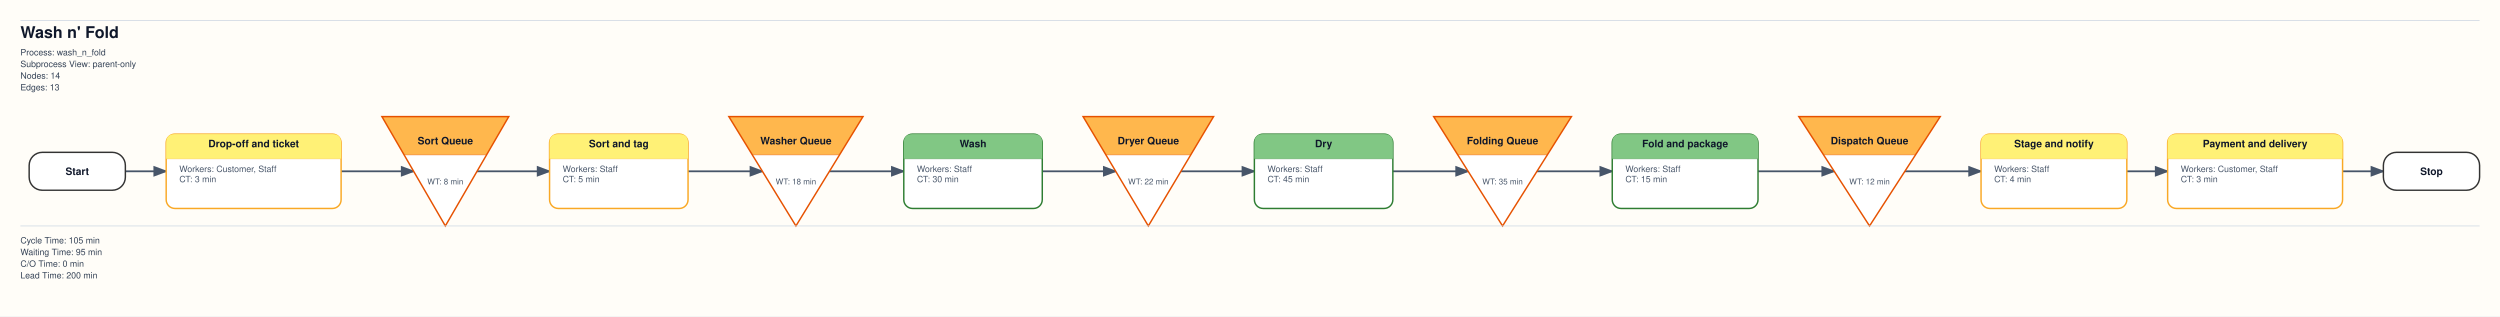
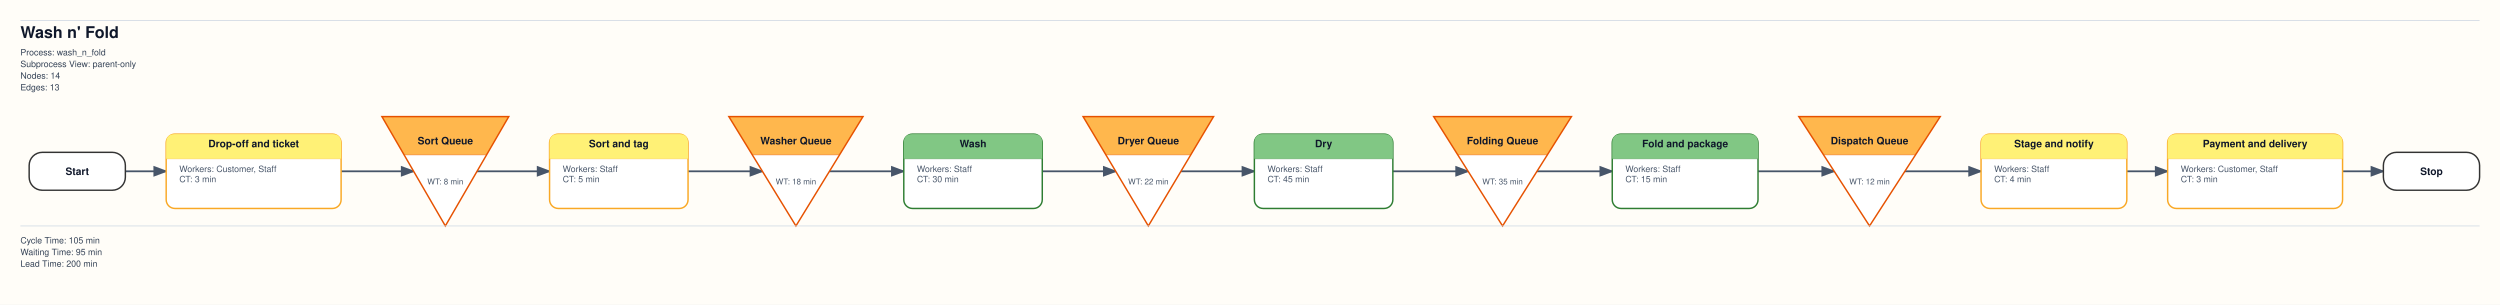
- <svg xmlns="http://www.w3.org/2000/svg" width="3430" height="434" viewBox="0 0 3430 434" data-flo-artifact-kind="svg" data-flo-backend="svg" data-flo-diagram="sppm" data-flo-layout-engine="elk" role="img" aria-labelledby="flo-svg-title flo-svg-description" data-sppm-publication-page-id="main-p1">
+ <svg xmlns="http://www.w3.org/2000/svg" width="3430" height="418" viewBox="0 0 3430 418" data-flo-artifact-kind="svg" data-flo-backend="svg" data-flo-diagram="sppm" data-flo-layout-engine="elk" role="img" aria-labelledby="flo-svg-title flo-svg-description" data-sppm-publication-page-id="main-p1">
  <defs>
    <marker id="flo-sppm-arrow" markerWidth="8" markerHeight="6" refX="7" refY="3" orient="auto" markerUnits="strokeWidth">
      <path d="M0,0 L8,3 L0,6 z" fill="#475569" />
    </marker>
  </defs>
  <rect width="100%" height="100%" fill="#fffdf8" />
  <g data-sppm-publication-band="header">
    <line x1="28.0" y1="28.0" x2="3402.0" y2="28.0" stroke="#cbd5e1" stroke-width="1" />
    <text x="28.0" y="52.0" font-family="Helvetica" font-size="22" font-weight="700" fill="#0f172a">Wash n' Fold</text>
    <text x="28.0" y="76.0" font-family="Helvetica" font-size="12" fill="#334155">Process: wash_n_fold</text>
    <text x="28.0" y="92.0" font-family="Helvetica" font-size="12" fill="#334155">Subprocess View: parent-only</text>
    <text x="28.0" y="108.0" font-family="Helvetica" font-size="12" fill="#334155">Nodes: 14</text>
    <text x="28.0" y="124.0" font-family="Helvetica" font-size="12" fill="#334155">Edges: 13</text>
  </g>
  <g transform="translate(28.0,148.0)">
    <g data-edge-source="dropoff" data-edge-target="sort_tag_wait_queue" data-edge-kind="direct">
      <polyline points="440.0,87.0 539.5,87.0" fill="none" stroke="#475569" stroke-width="2.5" stroke-linecap="round" stroke-linejoin="round" marker-end="url(#flo-sppm-arrow)" />
    </g>
    <g data-edge-source="dry" data-edge-target="fold_package_wait_queue" data-edge-kind="direct">
      <polyline points="1883.0,87.0 1986.2,87.0" fill="none" stroke="#475569" stroke-width="2.5" stroke-linecap="round" stroke-linejoin="round" marker-end="url(#flo-sppm-arrow)" />
    </g>
    <g data-edge-source="dry_wait_queue" data-edge-target="dry" data-edge-kind="direct">
      <polyline points="1592.2,87.0 1693.0,87.0" fill="none" stroke="#475569" stroke-width="2.5" stroke-linecap="round" stroke-linejoin="round" marker-end="url(#flo-sppm-arrow)" />
    </g>
    <g data-edge-source="fold_package" data-edge-target="stage_notify_wait_queue" data-edge-kind="direct">
      <polyline points="2384.0,87.0 2488.5,87.0" fill="none" stroke="#475569" stroke-width="2.5" stroke-linecap="round" stroke-linejoin="round" marker-end="url(#flo-sppm-arrow)" />
    </g>
    <g data-edge-source="fold_package_wait_queue" data-edge-target="fold_package" data-edge-kind="direct">
      <polyline points="2080.8,87.0 2184.0,87.0" fill="none" stroke="#475569" stroke-width="2.5" stroke-linecap="round" stroke-linejoin="round" marker-end="url(#flo-sppm-arrow)" />
    </g>
    <g data-edge-source="payment_delivery" data-edge-target="end" data-edge-kind="direct">
      <polyline points="3186.0,87.0 3242.0,87.0" fill="none" stroke="#475569" stroke-width="2.5" stroke-linecap="round" stroke-linejoin="round" marker-end="url(#flo-sppm-arrow)" />
    </g>
    <g data-edge-source="sort_tag" data-edge-target="wash_wait_queue" data-edge-kind="direct">
      <polyline points="916.0,87.0 1018.0,87.0" fill="none" stroke="#475569" stroke-width="2.5" stroke-linecap="round" stroke-linejoin="round" marker-end="url(#flo-sppm-arrow)" />
    </g>
    <g data-edge-source="sort_tag_wait_queue" data-edge-target="sort_tag" data-edge-kind="direct">
      <polyline points="626.5,87.0 726.0,87.0" fill="none" stroke="#475569" stroke-width="2.5" stroke-linecap="round" stroke-linejoin="round" marker-end="url(#flo-sppm-arrow)" />
    </g>
    <g data-edge-source="stage_notify" data-edge-target="payment_delivery" data-edge-kind="direct">
      <polyline points="2890.0,87.0 2946.0,87.0" fill="none" stroke="#475569" stroke-width="2.5" stroke-linecap="round" stroke-linejoin="round" marker-end="url(#flo-sppm-arrow)" />
    </g>
    <g data-edge-source="stage_notify_wait_queue" data-edge-target="stage_notify" data-edge-kind="direct">
      <polyline points="2585.5,87.0 2690.0,87.0" fill="none" stroke="#475569" stroke-width="2.5" stroke-linecap="round" stroke-linejoin="round" marker-end="url(#flo-sppm-arrow)" />
    </g>
    <g data-edge-source="start" data-edge-target="dropoff" data-edge-kind="direct">
      <polyline points="144.0,87.0 200.0,87.0" fill="none" stroke="#475569" stroke-width="2.5" stroke-linecap="round" stroke-linejoin="round" marker-end="url(#flo-sppm-arrow)" />
    </g>
    <g data-edge-source="wash" data-edge-target="dry_wait_queue" data-edge-kind="direct">
      <polyline points="1402.0,87.0 1502.8,87.0" fill="none" stroke="#475569" stroke-width="2.5" stroke-linecap="round" stroke-linejoin="round" marker-end="url(#flo-sppm-arrow)" />
    </g>
    <g data-edge-source="wash_wait_queue" data-edge-target="wash" data-edge-kind="direct">
      <polyline points="1110.0,87.0 1212.0,87.0" fill="none" stroke="#475569" stroke-width="2.5" stroke-linecap="round" stroke-linejoin="round" marker-end="url(#flo-sppm-arrow)" />
    </g>
    <g data-node-id="start" data-node-kind="start">
      <rect x="12.0" y="61.0" width="132.0" height="52.0" rx="18" fill="#FFFFFF" stroke="#333333" stroke-width="2" />
      <text x="78.0" y="92.0" text-anchor="middle" font-family="Helvetica" font-size="14" font-weight="600" fill="#0f172a">Start</text>
    </g>
    <g data-node-id="dropoff" data-node-kind="task">
      <rect x="200.0" y="36.0" width="240.0" height="102.0" rx="12" fill="white" stroke="#F9A825" stroke-width="2" />
      <path data-node-header="top-rounded" d="M 212.0 36.0 L 428.0 36.0 Q 440.0 36.0 440.0 48.0 L 440.0 70.0 L 200.0 70.0 L 200.0 48.0 Q 200.0 36.0 212.0 36.0 Z" fill="#FFF176" stroke="none" />
      <line x1="200.0" y1="70.0" x2="440.0" y2="70.0" stroke="#F9A825" stroke-width="1" opacity="0.35" />
      <text x="320.0" y="54.0" text-anchor="middle" font-family="Helvetica" font-size="14" font-weight="600" fill="#0f172a">Drop-off and ticket</text>
      <text x="218.0" y="88.0" text-anchor="start" font-family="Helvetica" font-size="12" font-weight="400" fill="#475569">Workers: Customer, Staff</text>
      <text x="218.0" y="102.0" text-anchor="start" font-family="Helvetica" font-size="12" font-weight="400" fill="#475569">CT: 3 min</text>
    </g>
    <g data-node-id="sort_tag_wait_queue" data-node-kind="queue">
      <polygon data-node-queue-body="true" points="496.0,12.0 670.0,12.0 583.0,162.0" fill="#FFFFFF" stroke="none" />
      <polygon data-node-queue-color-band="true" points="496.0,12.0 670.0,12.0 639.5,64.5 526.5,64.5" fill="#FFB74D" stroke="none" />
      <line data-node-queue-divider="true" x1="526.5" y1="64.5" x2="639.5" y2="64.5" stroke="#E65100" stroke-width="1" opacity="0.55" />
      <polygon data-node-queue-outline="true" points="496.0,12.0 670.0,12.0 583.0,162.0" fill="none" stroke="#E65100" stroke-width="2" />
      <text x="583.0" y="50.0" text-anchor="middle" font-family="Helvetica" font-size="14" font-weight="600" fill="#0f172a">Sort Queue</text>
      <text x="583.0" y="105.0" text-anchor="middle" font-family="Helvetica" font-size="11" font-weight="400" fill="#475569">WT: 8 min</text>
    </g>
    <g data-node-id="sort_tag" data-node-kind="task">
      <rect x="726.0" y="36.0" width="190.0" height="102.0" rx="12" fill="white" stroke="#F9A825" stroke-width="2" />
      <path data-node-header="top-rounded" d="M 738.0 36.0 L 904.0 36.0 Q 916.0 36.0 916.0 48.0 L 916.0 70.0 L 726.0 70.0 L 726.0 48.0 Q 726.0 36.0 738.0 36.0 Z" fill="#FFF176" stroke="none" />
      <line x1="726.0" y1="70.0" x2="916.0" y2="70.0" stroke="#F9A825" stroke-width="1" opacity="0.35" />
      <text x="821.0" y="54.0" text-anchor="middle" font-family="Helvetica" font-size="14" font-weight="600" fill="#0f172a">Sort and tag</text>
      <text x="744.0" y="88.0" text-anchor="start" font-family="Helvetica" font-size="12" font-weight="400" fill="#475569">Workers: Staff</text>
      <text x="744.0" y="102.0" text-anchor="start" font-family="Helvetica" font-size="12" font-weight="400" fill="#475569">CT: 5 min</text>
    </g>
    <g data-node-id="wash_wait_queue" data-node-kind="queue">
      <polygon data-node-queue-body="true" points="972.0,12.0 1156.0,12.0 1064.0,162.0" fill="#FFFFFF" stroke="none" />
      <polygon data-node-queue-color-band="true" points="972.0,12.0 1156.0,12.0 1123.8,64.5 1004.2,64.5" fill="#FFB74D" stroke="none" />
      <line data-node-queue-divider="true" x1="1004.2" y1="64.5" x2="1123.8" y2="64.5" stroke="#E65100" stroke-width="1" opacity="0.55" />
      <polygon data-node-queue-outline="true" points="972.0,12.0 1156.0,12.0 1064.0,162.0" fill="none" stroke="#E65100" stroke-width="2" />
      <text x="1064.0" y="50.0" text-anchor="middle" font-family="Helvetica" font-size="14" font-weight="600" fill="#0f172a">Washer Queue</text>
      <text x="1064.0" y="105.0" text-anchor="middle" font-family="Helvetica" font-size="11" font-weight="400" fill="#475569">WT: 18 min</text>
    </g>
    <g data-node-id="wash" data-node-kind="task">
      <rect x="1212.0" y="36.0" width="190.0" height="102.0" rx="12" fill="white" stroke="#2E7D32" stroke-width="2" />
      <path data-node-header="top-rounded" d="M 1224.0 36.0 L 1390.0 36.0 Q 1402.0 36.0 1402.0 48.0 L 1402.0 70.0 L 1212.0 70.0 L 1212.0 48.0 Q 1212.0 36.0 1224.0 36.0 Z" fill="#81C784" stroke="none" />
      <line x1="1212.0" y1="70.0" x2="1402.0" y2="70.0" stroke="#2E7D32" stroke-width="1" opacity="0.35" />
      <text x="1307.0" y="54.0" text-anchor="middle" font-family="Helvetica" font-size="14" font-weight="600" fill="#0f172a">Wash</text>
      <text x="1230.0" y="88.0" text-anchor="start" font-family="Helvetica" font-size="12" font-weight="400" fill="#475569">Workers: Staff</text>
      <text x="1230.0" y="102.0" text-anchor="start" font-family="Helvetica" font-size="12" font-weight="400" fill="#475569">CT: 30 min</text>
    </g>
    <g data-node-id="dry_wait_queue" data-node-kind="queue">
      <polygon data-node-queue-body="true" points="1458.0,12.0 1637.0,12.0 1547.5,162.0" fill="#FFFFFF" stroke="none" />
      <polygon data-node-queue-color-band="true" points="1458.0,12.0 1637.0,12.0 1605.7,64.5 1489.3,64.5" fill="#FFB74D" stroke="none" />
      <line data-node-queue-divider="true" x1="1489.3" y1="64.5" x2="1605.7" y2="64.5" stroke="#E65100" stroke-width="1" opacity="0.55" />
      <polygon data-node-queue-outline="true" points="1458.0,12.0 1637.0,12.0 1547.5,162.0" fill="none" stroke="#E65100" stroke-width="2" />
      <text x="1547.5" y="50.0" text-anchor="middle" font-family="Helvetica" font-size="14" font-weight="600" fill="#0f172a">Dryer Queue</text>
      <text x="1547.5" y="105.0" text-anchor="middle" font-family="Helvetica" font-size="11" font-weight="400" fill="#475569">WT: 22 min</text>
    </g>
    <g data-node-id="dry" data-node-kind="task">
      <rect x="1693.0" y="36.0" width="190.0" height="102.0" rx="12" fill="white" stroke="#2E7D32" stroke-width="2" />
      <path data-node-header="top-rounded" d="M 1705.0 36.0 L 1871.0 36.0 Q 1883.0 36.0 1883.0 48.0 L 1883.0 70.0 L 1693.0 70.0 L 1693.0 48.0 Q 1693.0 36.0 1705.0 36.0 Z" fill="#81C784" stroke="none" />
      <line x1="1693.0" y1="70.0" x2="1883.0" y2="70.0" stroke="#2E7D32" stroke-width="1" opacity="0.35" />
      <text x="1788.0" y="54.0" text-anchor="middle" font-family="Helvetica" font-size="14" font-weight="600" fill="#0f172a">Dry</text>
      <text x="1711.0" y="88.0" text-anchor="start" font-family="Helvetica" font-size="12" font-weight="400" fill="#475569">Workers: Staff</text>
      <text x="1711.0" y="102.0" text-anchor="start" font-family="Helvetica" font-size="12" font-weight="400" fill="#475569">CT: 45 min</text>
    </g>
    <g data-node-id="fold_package_wait_queue" data-node-kind="queue">
      <polygon data-node-queue-body="true" points="1939.0,12.0 2128.0,12.0 2033.5,162.0" fill="#FFFFFF" stroke="none" />
      <polygon data-node-queue-color-band="true" points="1939.0,12.0 2128.0,12.0 2094.9,64.5 1972.1,64.5" fill="#FFB74D" stroke="none" />
      <line data-node-queue-divider="true" x1="1972.1" y1="64.5" x2="2094.9" y2="64.5" stroke="#E65100" stroke-width="1" opacity="0.55" />
      <polygon data-node-queue-outline="true" points="1939.0,12.0 2128.0,12.0 2033.5,162.0" fill="none" stroke="#E65100" stroke-width="2" />
      <text x="2033.5" y="50.0" text-anchor="middle" font-family="Helvetica" font-size="14" font-weight="600" fill="#0f172a">Folding Queue</text>
      <text x="2033.5" y="105.0" text-anchor="middle" font-family="Helvetica" font-size="11" font-weight="400" fill="#475569">WT: 35 min</text>
    </g>
    <g data-node-id="fold_package" data-node-kind="task">
      <rect x="2184.0" y="36.0" width="200.0" height="102.0" rx="12" fill="white" stroke="#2E7D32" stroke-width="2" />
      <path data-node-header="top-rounded" d="M 2196.0 36.0 L 2372.0 36.0 Q 2384.0 36.0 2384.0 48.0 L 2384.0 70.0 L 2184.0 70.0 L 2184.0 48.0 Q 2184.0 36.0 2196.0 36.0 Z" fill="#81C784" stroke="none" />
      <line x1="2184.0" y1="70.0" x2="2384.0" y2="70.0" stroke="#2E7D32" stroke-width="1" opacity="0.35" />
      <text x="2284.0" y="54.0" text-anchor="middle" font-family="Helvetica" font-size="14" font-weight="600" fill="#0f172a">Fold and package</text>
      <text x="2202.0" y="88.0" text-anchor="start" font-family="Helvetica" font-size="12" font-weight="400" fill="#475569">Workers: Staff</text>
      <text x="2202.0" y="102.0" text-anchor="start" font-family="Helvetica" font-size="12" font-weight="400" fill="#475569">CT: 15 min</text>
    </g>
    <g data-node-id="stage_notify_wait_queue" data-node-kind="queue">
      <polygon data-node-queue-body="true" points="2440.0,12.0 2634.0,12.0 2537.0,162.0" fill="#FFFFFF" stroke="none" />
      <polygon data-node-queue-color-band="true" points="2440.0,12.0 2634.0,12.0 2600.1,64.5 2473.9,64.5" fill="#FFB74D" stroke="none" />
      <line data-node-queue-divider="true" x1="2473.9" y1="64.5" x2="2600.1" y2="64.5" stroke="#E65100" stroke-width="1" opacity="0.55" />
      <polygon data-node-queue-outline="true" points="2440.0,12.0 2634.0,12.0 2537.0,162.0" fill="none" stroke="#E65100" stroke-width="2" />
      <text x="2537.0" y="50.0" text-anchor="middle" font-family="Helvetica" font-size="14" font-weight="600" fill="#0f172a">Dispatch Queue</text>
      <text x="2537.0" y="105.0" text-anchor="middle" font-family="Helvetica" font-size="11" font-weight="400" fill="#475569">WT: 12 min</text>
    </g>
    <g data-node-id="stage_notify" data-node-kind="task">
      <rect x="2690.0" y="36.0" width="200.0" height="102.0" rx="12" fill="white" stroke="#F9A825" stroke-width="2" />
      <path data-node-header="top-rounded" d="M 2702.0 36.0 L 2878.0 36.0 Q 2890.0 36.0 2890.0 48.0 L 2890.0 70.0 L 2690.0 70.0 L 2690.0 48.0 Q 2690.0 36.0 2702.0 36.0 Z" fill="#FFF176" stroke="none" />
      <line x1="2690.0" y1="70.0" x2="2890.0" y2="70.0" stroke="#F9A825" stroke-width="1" opacity="0.35" />
      <text x="2790.0" y="54.0" text-anchor="middle" font-family="Helvetica" font-size="14" font-weight="600" fill="#0f172a">Stage and notify</text>
      <text x="2708.0" y="88.0" text-anchor="start" font-family="Helvetica" font-size="12" font-weight="400" fill="#475569">Workers: Staff</text>
      <text x="2708.0" y="102.0" text-anchor="start" font-family="Helvetica" font-size="12" font-weight="400" fill="#475569">CT: 4 min</text>
    </g>
    <g data-node-id="payment_delivery" data-node-kind="task">
      <rect x="2946.0" y="36.0" width="240.0" height="102.0" rx="12" fill="white" stroke="#F9A825" stroke-width="2" />
      <path data-node-header="top-rounded" d="M 2958.0 36.0 L 3174.0 36.0 Q 3186.0 36.0 3186.0 48.0 L 3186.0 70.0 L 2946.0 70.0 L 2946.0 48.0 Q 2946.0 36.0 2958.0 36.0 Z" fill="#FFF176" stroke="none" />
      <line x1="2946.0" y1="70.0" x2="3186.0" y2="70.0" stroke="#F9A825" stroke-width="1" opacity="0.35" />
      <text x="3066.0" y="54.0" text-anchor="middle" font-family="Helvetica" font-size="14" font-weight="600" fill="#0f172a">Payment and delivery</text>
      <text x="2964.0" y="88.0" text-anchor="start" font-family="Helvetica" font-size="12" font-weight="400" fill="#475569">Workers: Customer, Staff</text>
      <text x="2964.0" y="102.0" text-anchor="start" font-family="Helvetica" font-size="12" font-weight="400" fill="#475569">CT: 3 min</text>
    </g>
    <g data-node-id="end" data-node-kind="end">
      <rect x="3242.0" y="61.0" width="132.0" height="52.0" rx="18" fill="#FFFFFF" stroke="#333333" stroke-width="2" />
      <text x="3308.0" y="92.0" text-anchor="middle" font-family="Helvetica" font-size="14" font-weight="600" fill="#0f172a">Stop</text>
    </g>
  </g>
  <g data-sppm-publication-band="footer">
    <line x1="28.0" y1="310.0" x2="3402.0" y2="310.0" stroke="#cbd5e1" stroke-width="1" />
    <text x="28.0" y="334.0" font-family="Helvetica" font-size="12" fill="#334155">Cycle Time: 105 min</text>
    <text x="28.0" y="350.0" font-family="Helvetica" font-size="12" fill="#334155">Waiting Time: 95 min</text>
-     <text x="28.0" y="366.0" font-family="Helvetica" font-size="12" fill="#334155">C/O Time: 0 min</text>
-     <text x="28.0" y="382.0" font-family="Helvetica" font-size="12" fill="#334155">Lead Time: 200 min</text>
+     <text x="28.0" y="366.0" font-family="Helvetica" font-size="12" fill="#334155">Lead Time: 200 min</text>
  </g>
</svg>
